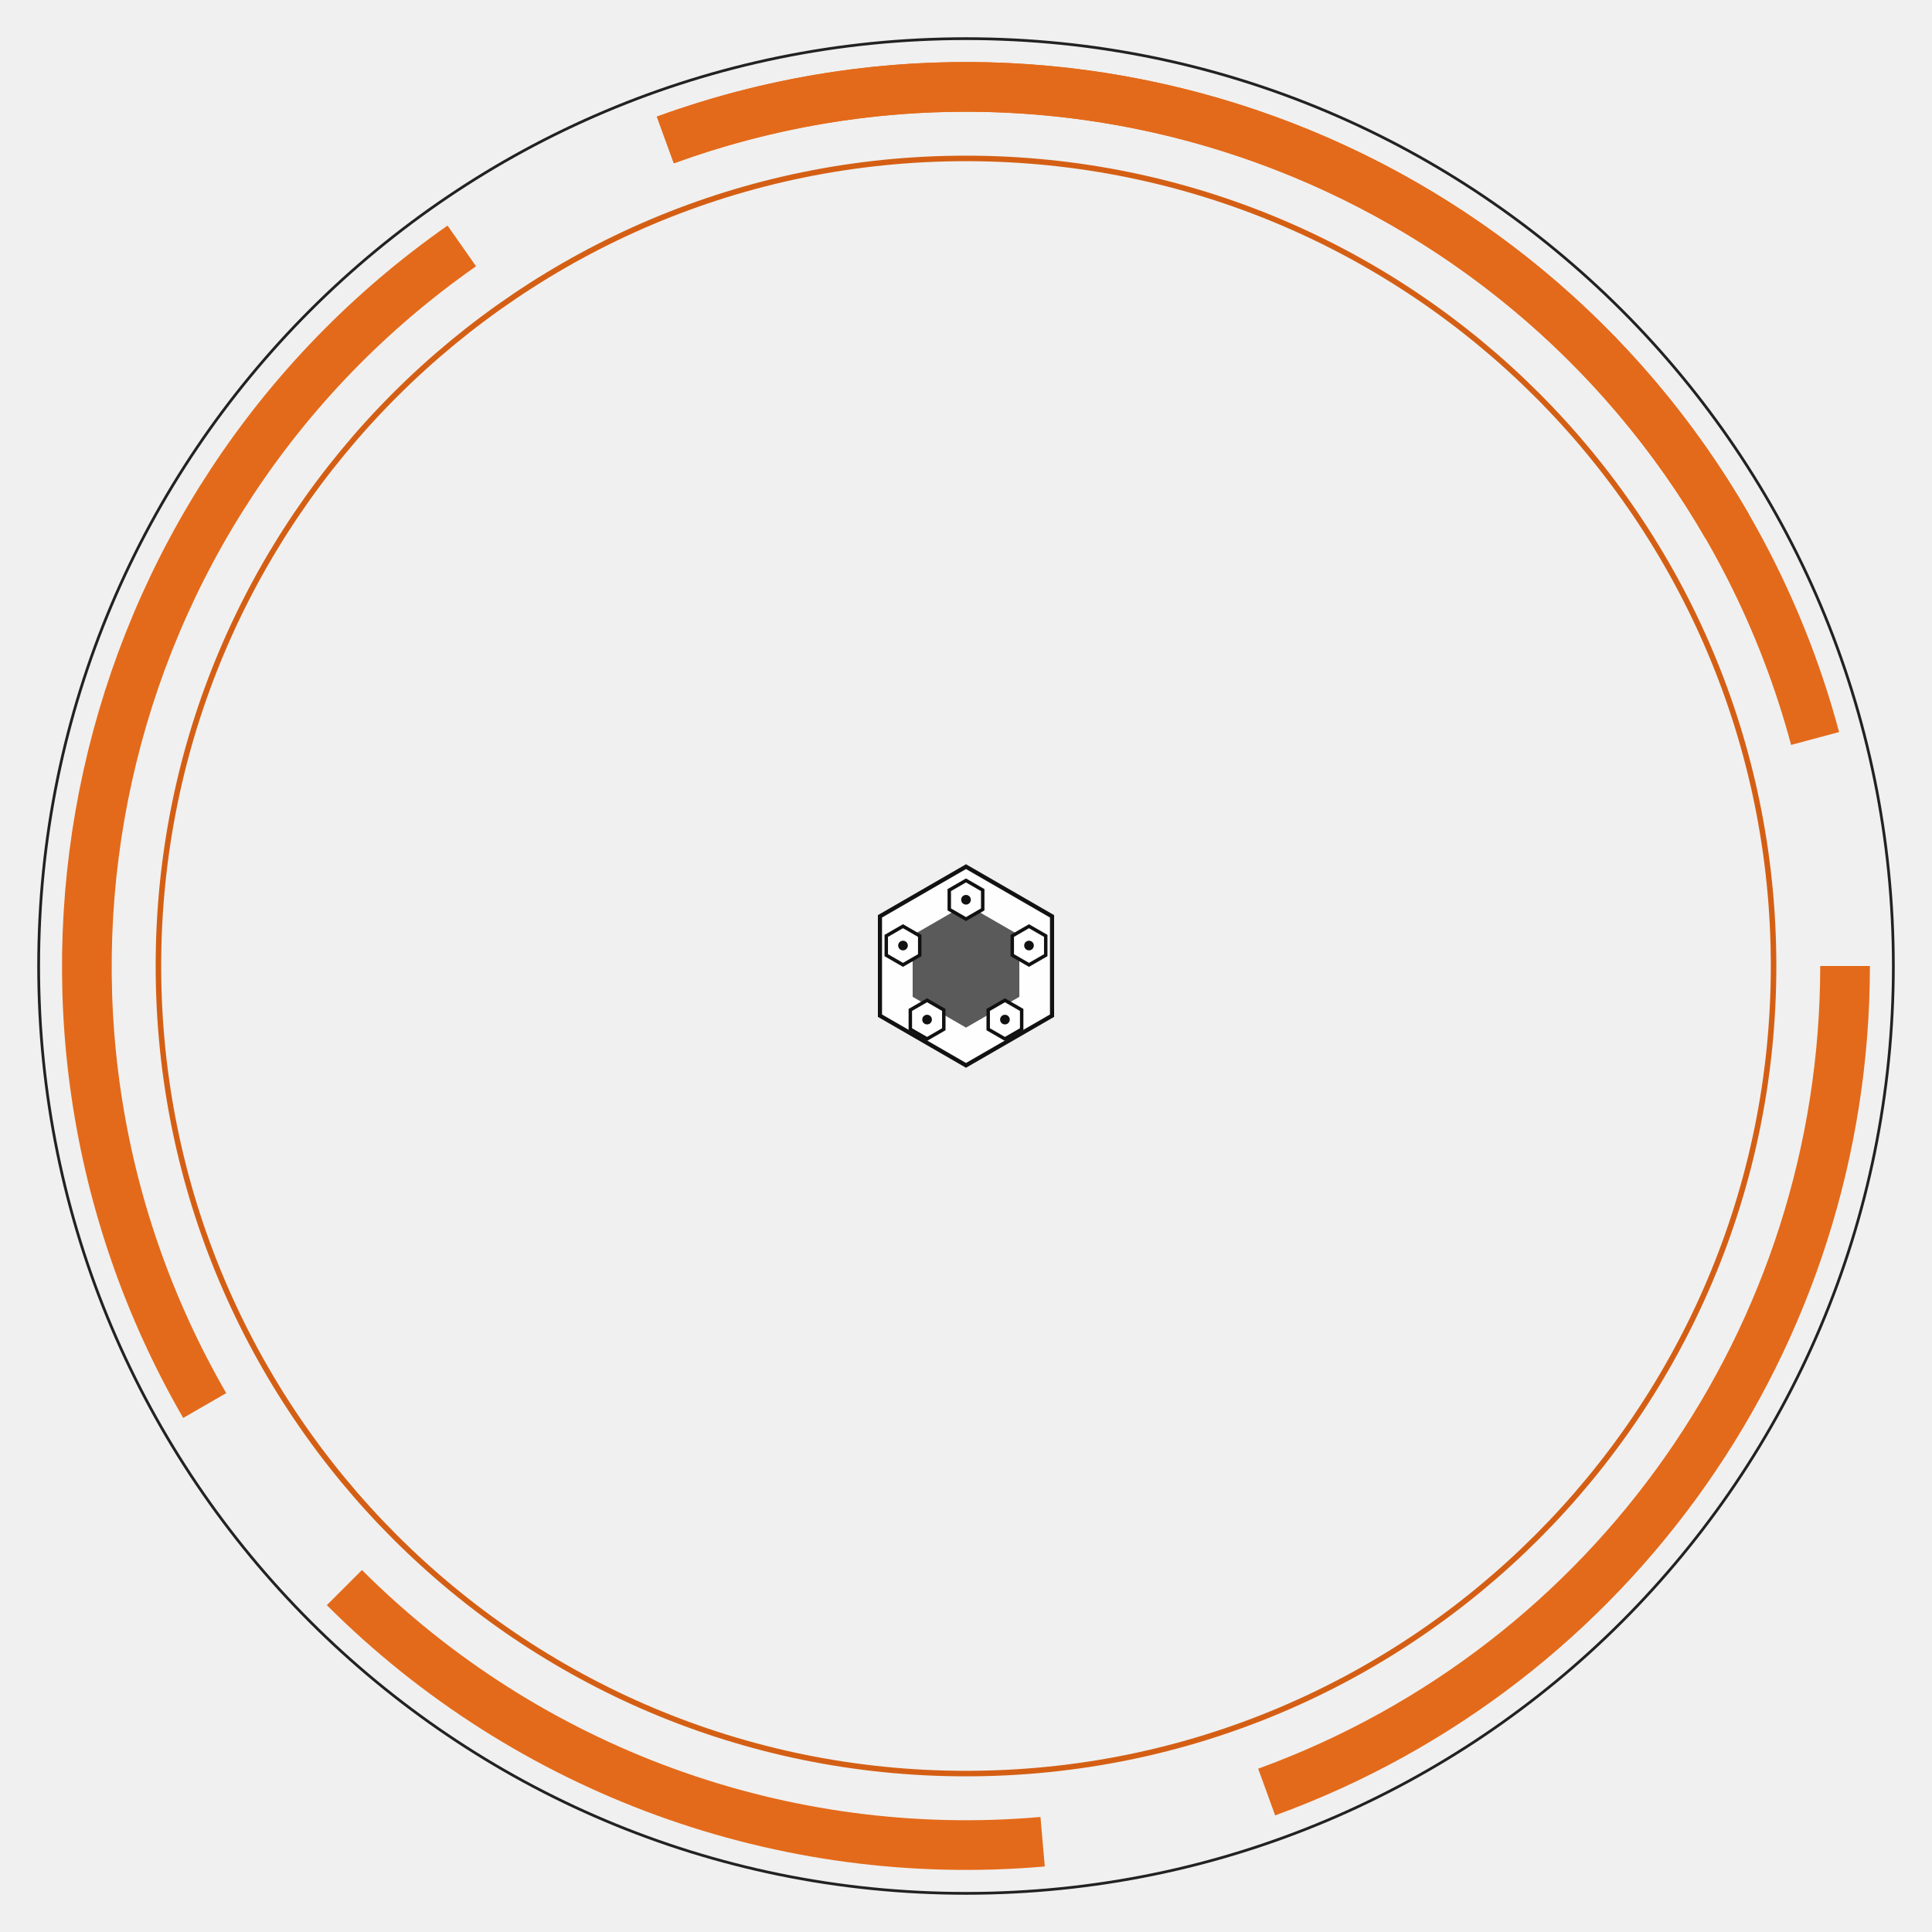
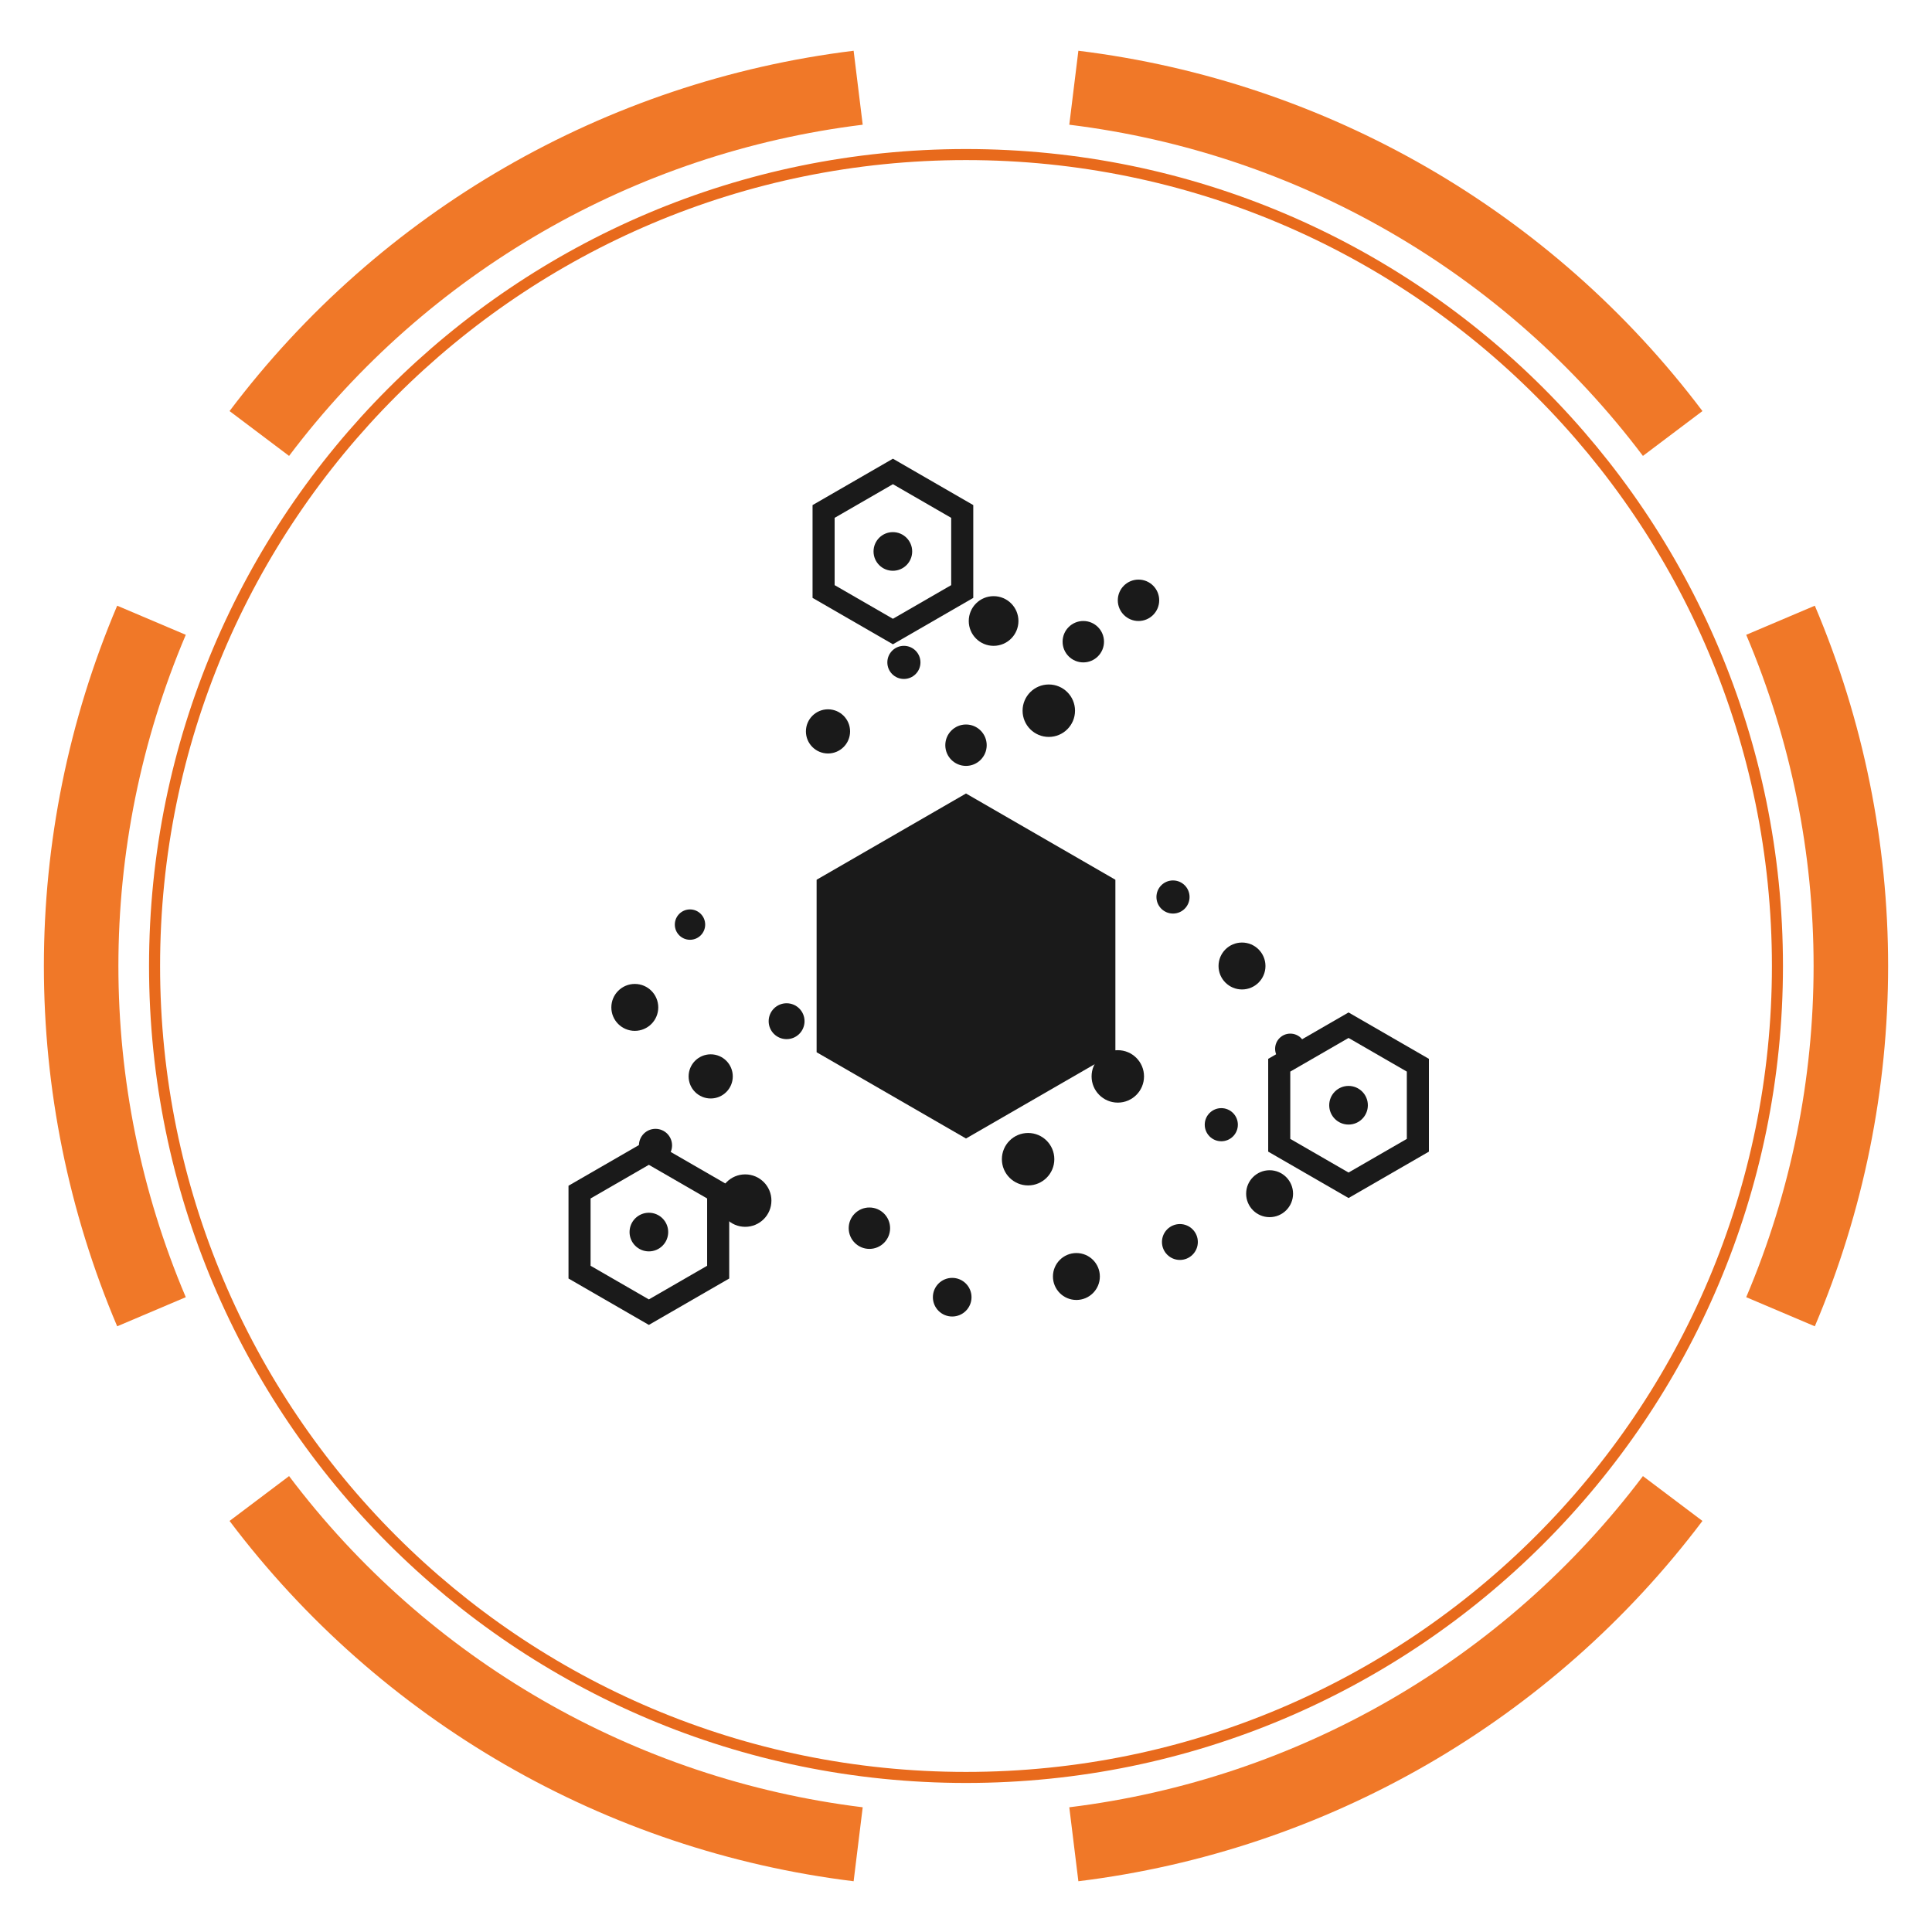
<svg xmlns="http://www.w3.org/2000/svg" width="1400" height="1400" viewBox="0 0 1400 1400">
-   <circle cx="700" cy="700" r="672" fill="none" stroke="#222" stroke-width="2" />
-   <path d="M 482.13 101.42 A 637 637 0 0 1 1315.29 535.13" fill="none" stroke="#E36A1A" stroke-width="36" stroke-linecap="butt" />
-   <path d="M 1337.00 700.00 A 637 637 0 0 1 917.87 1298.58" fill="none" stroke="#E36A1A" stroke-width="36" stroke-linecap="butt" />
-   <path d="M 755.52 1334.58 A 637 637 0 0 1 249.57 1150.43" fill="none" stroke="#E36A1A" stroke-width="36" stroke-linecap="butt" />
-   <path d="M 148.34 1018.50 A 637 637 0 0 1 334.63 178.20" fill="none" stroke="#E36A1A" stroke-width="36" stroke-linecap="butt" />
-   <path d="M 482.13 101.42 A 637 637 0 0 1 1251.66 381.50" fill="none" stroke="#E36A1A" stroke-width="36" stroke-linecap="butt" />
-   <circle cx="700" cy="700" r="585.2" fill="none" stroke="#D45F14" stroke-width="4" />
-   <polygon points="762.35,664.00 762.35,736.00 700.00,772.00 637.65,736.00 637.65,664.00 700.00,628.00" fill="#ffffff" fill-opacity="0.92" stroke="#111" stroke-width="3" />
-   <polygon points="738.66,677.68 738.66,722.32 700.00,744.64 661.34,722.32 661.34,677.68 700.00,655.36" fill="#5a5a5a" />
-   <polygon points="712.12,645.00 712.12,659.00 700.00,666.00 687.88,659.00 687.88,645.00 700.00,638.00" fill="#fff" stroke="#111" stroke-width="2.5" />
-   <circle cx="700.00" cy="652.00" r="3.5" fill="#111" />
-   <polygon points="757.78,678.17 757.78,692.17 745.65,699.17 733.53,692.17 733.53,678.17 745.65,671.17" fill="#fff" stroke="#111" stroke-width="2.5" />
-   <circle cx="745.65" cy="685.17" r="3.5" fill="#111" />
-   <polygon points="740.34,731.83 740.34,745.83 728.21,752.83 716.09,745.83 716.09,731.83 728.21,724.83" fill="#fff" stroke="#111" stroke-width="2.5" />
-   <circle cx="728.21" cy="738.83" r="3.5" fill="#111" />
-   <polygon points="683.91,731.83 683.91,745.83 671.79,752.83 659.66,745.83 659.66,731.83 671.79,724.83" fill="#fff" stroke="#111" stroke-width="2.5" />
-   <circle cx="671.79" cy="738.83" r="3.5" fill="#111" />
-   <polygon points="666.47,678.17 666.47,692.17 654.35,699.17 642.22,692.17 642.22,678.17 654.35,671.17" fill="#fff" stroke="#111" stroke-width="2.5" />
-   <circle cx="654.35" cy="685.17" r="3.5" fill="#111" />
+   <defs>
+     <clipPath id="disc">
+       <circle cx="700" cy="700" r="679" />
+     </clipPath>
+   </defs>
+   <rect width="1400" height="1400" fill="#ffffff" />
+   <circle cx="700" cy="700" r="679" fill="#ffffff" />
+   <g clip-path="url(#disc)">
+     <path d="M 778.14 63.58 A 641.2 641.2 0 0 1 1212.09 314.12" fill="none" stroke="#F07828" stroke-width="54" stroke-linecap="butt" />
+     <path d="M 1290.23 449.46 A 641.2 641.2 0 0 1 1290.23 950.54" fill="none" stroke="#F07828" stroke-width="54" stroke-linecap="butt" />
+     <path d="M 1212.09 1085.88 A 641.2 641.2 0 0 1 778.14 1336.42" fill="none" stroke="#F07828" stroke-width="54" stroke-linecap="butt" />
+     <path d="M 621.86 1336.42 A 641.2 641.2 0 0 1 187.91 1085.88" fill="none" stroke="#F07828" stroke-width="54" stroke-linecap="butt" />
+     <path d="M 109.77 950.54 A 641.2 641.2 0 0 1 109.77 449.46" fill="none" stroke="#F07828" stroke-width="54" stroke-linecap="butt" />
+     <path d="M 187.91 314.12 A 641.2 641.2 0 0 1 621.86 63.58" fill="none" stroke="#F07828" stroke-width="54" stroke-linecap="butt" />
+     <circle cx="700" cy="700" r="588" fill="none" stroke="#E86A1C" stroke-width="8" />
+     <polygon points="808.25,637.50 808.25,762.50 700.00,825.00 591.75,762.50 591.75,637.50 700.00,575.00" fill="#1a1a1a" />
+     <polygon points="697.27,370.63 697.27,428.63 647.04,457.63 596.81,428.63 596.81,370.63 647.04,341.63" fill="#ffffff" stroke="#1a1a1a" stroke-width="16" />
+     <circle cx="647.0" cy="399.6" r="14" fill="#1a1a1a" />
+     <polygon points="1027.44,771.90 1027.44,829.90 977.21,858.90 926.98,829.90 926.98,771.90 977.21,742.90" fill="#ffffff" stroke="#1a1a1a" stroke-width="16" />
+     <circle cx="977.2" cy="800.9" r="14" fill="#1a1a1a" />
+     <polygon points="520.42,863.84 520.42,921.84 470.19,950.84 419.96,921.84 419.96,863.84 470.19,834.84" fill="#ffffff" stroke="#1a1a1a" stroke-width="16" />
+     <circle cx="470.2" cy="892.8" r="14" fill="#1a1a1a" />
+     <circle cx="720.0" cy="450.0" r="18" fill="#1a1a1a" />
+     <circle cx="785.0" cy="465.0" r="15" fill="#1a1a1a" />
+     <circle cx="825.0" cy="435.0" r="15" fill="#1a1a1a" />
+     <circle cx="760.0" cy="515.0" r="19" fill="#1a1a1a" />
+     <circle cx="655.0" cy="480.0" r="12" fill="#1a1a1a" />
+     <circle cx="600.0" cy="530.0" r="16" fill="#1a1a1a" />
+     <circle cx="500.0" cy="670.0" r="11" fill="#1a1a1a" />
+     <circle cx="460.0" cy="730.0" r="17" fill="#1a1a1a" />
+     <circle cx="515.0" cy="780.0" r="16" fill="#1a1a1a" />
+     <circle cx="475.0" cy="830.0" r="12" fill="#1a1a1a" />
+     <circle cx="540.0" cy="870.0" r="19" fill="#1a1a1a" />
+     <circle cx="850.0" cy="650.0" r="12" fill="#1a1a1a" />
+     <circle cx="900.0" cy="700.0" r="17" fill="#1a1a1a" />
+     <circle cx="935.0" cy="760.0" r="11" fill="#1a1a1a" />
+     <circle cx="885.0" cy="815.0" r="12" fill="#1a1a1a" />
+     <circle cx="920.0" cy="865.0" r="17" fill="#1a1a1a" />
+     <circle cx="855.0" cy="900.0" r="13" fill="#1a1a1a" />
+     <circle cx="780.0" cy="925.0" r="17" fill="#1a1a1a" />
+     <circle cx="690.0" cy="940.0" r="14" fill="#1a1a1a" />
+     <circle cx="630.0" cy="890.0" r="15" fill="#1a1a1a" />
+     <circle cx="810.0" cy="780.0" r="19" fill="#1a1a1a" />
+     <circle cx="570.0" cy="740.0" r="13" fill="#1a1a1a" />
+     <circle cx="700.0" cy="540.0" r="15" fill="#1a1a1a" />
+     <circle cx="745.0" cy="840.0" r="19" fill="#1a1a1a" />
+   </g>
</svg>
